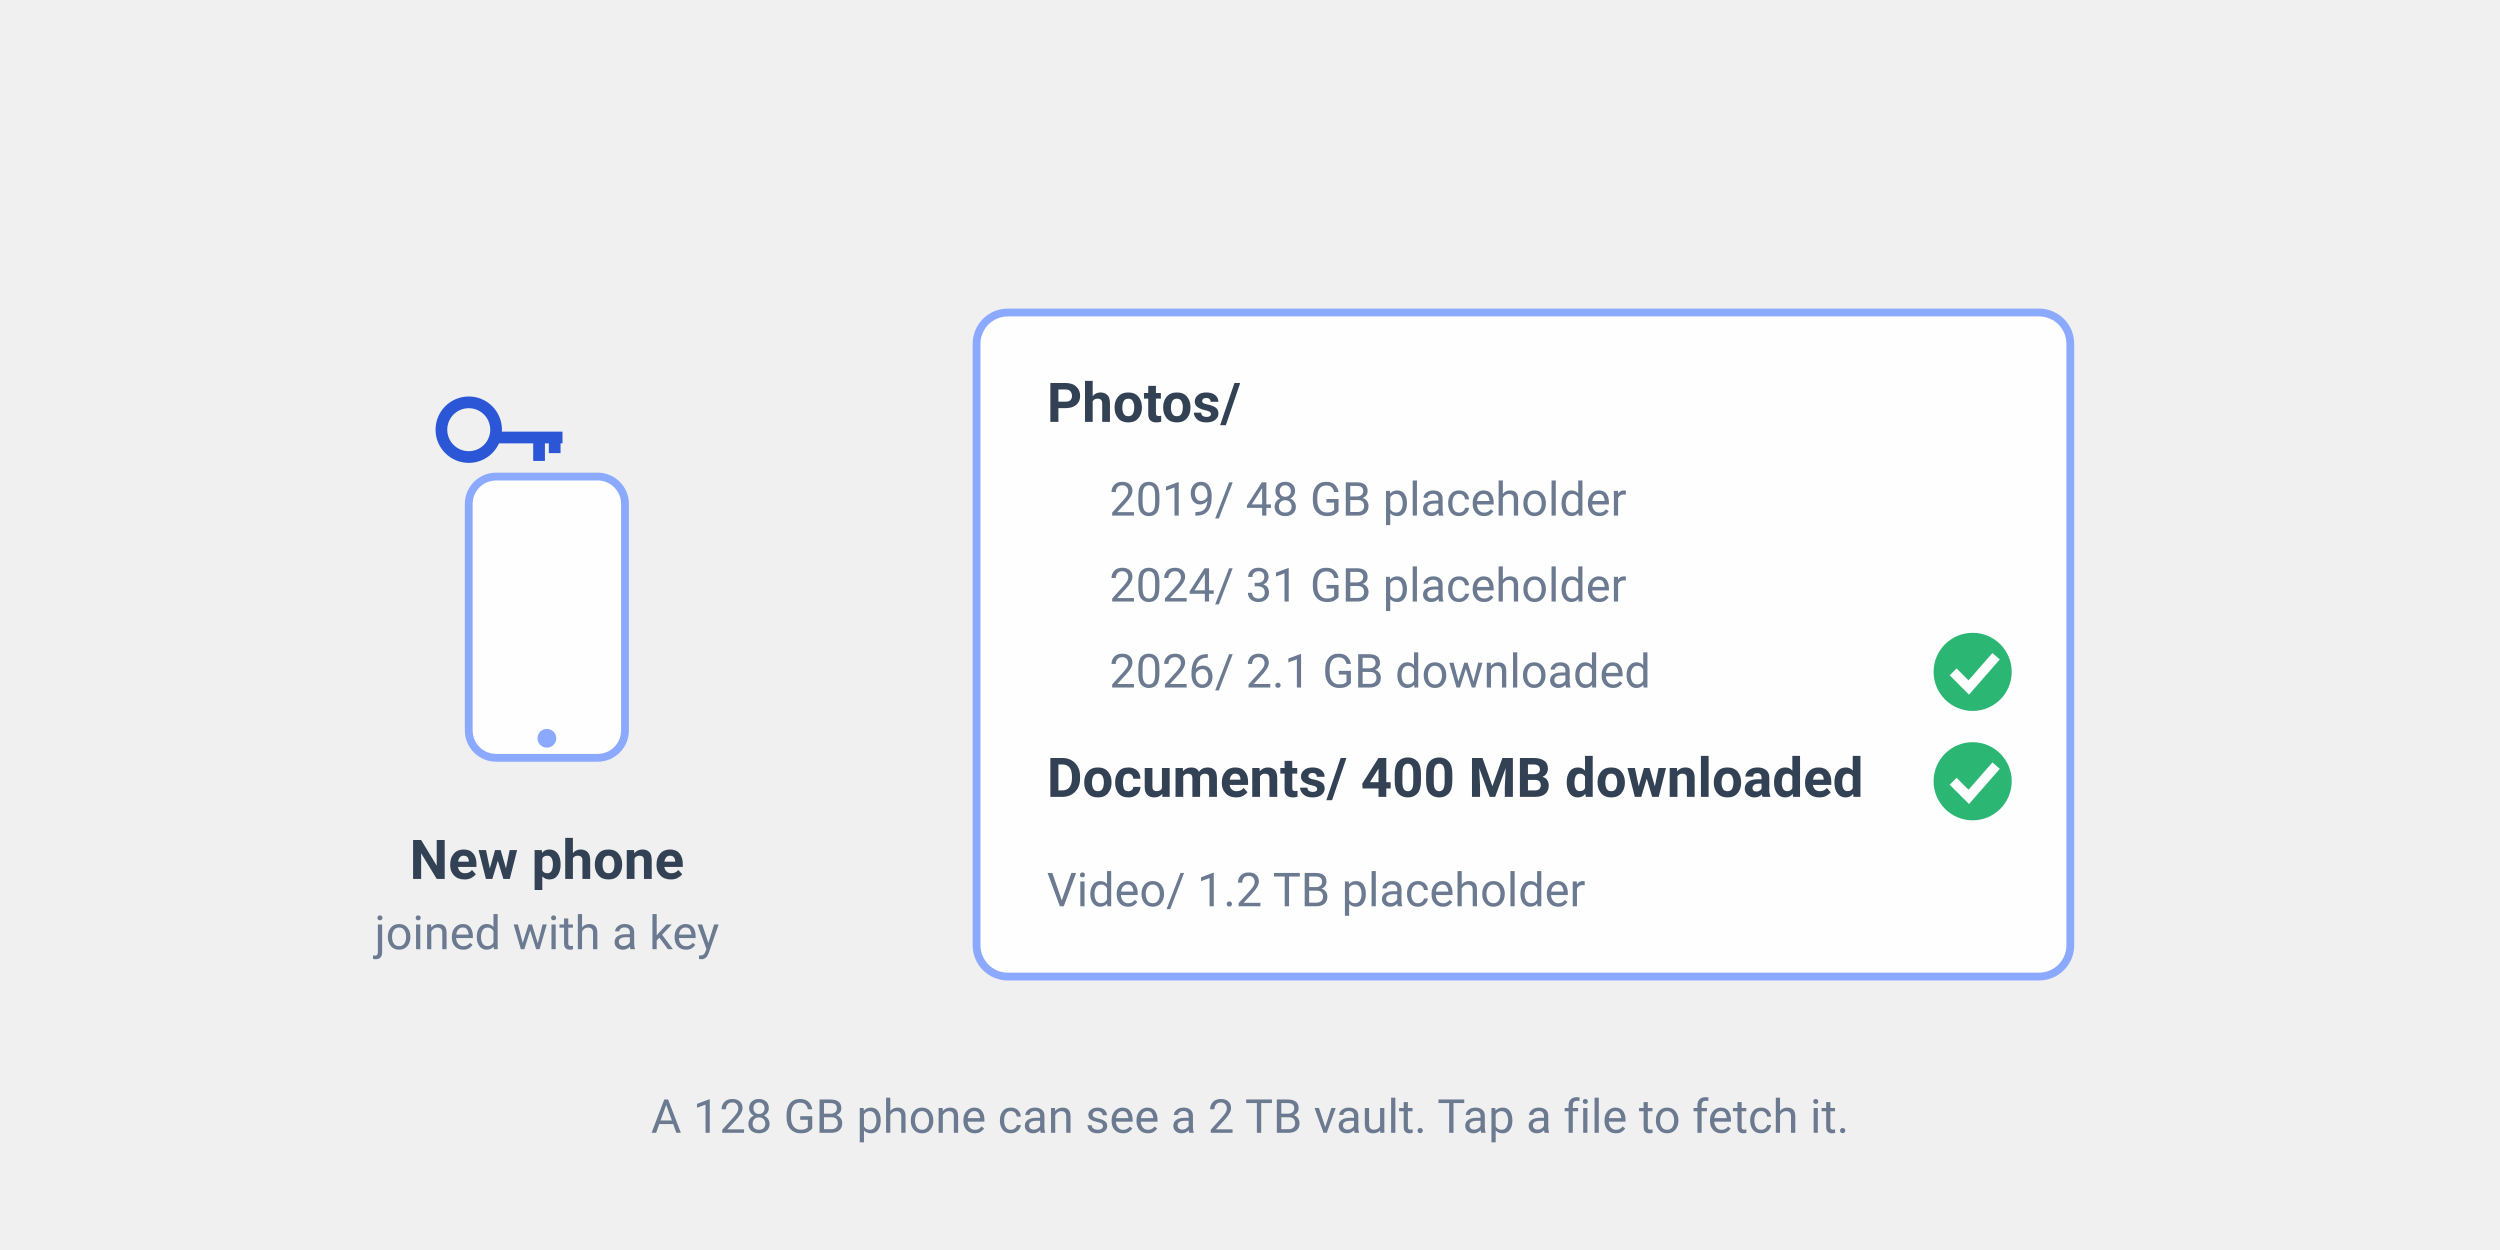
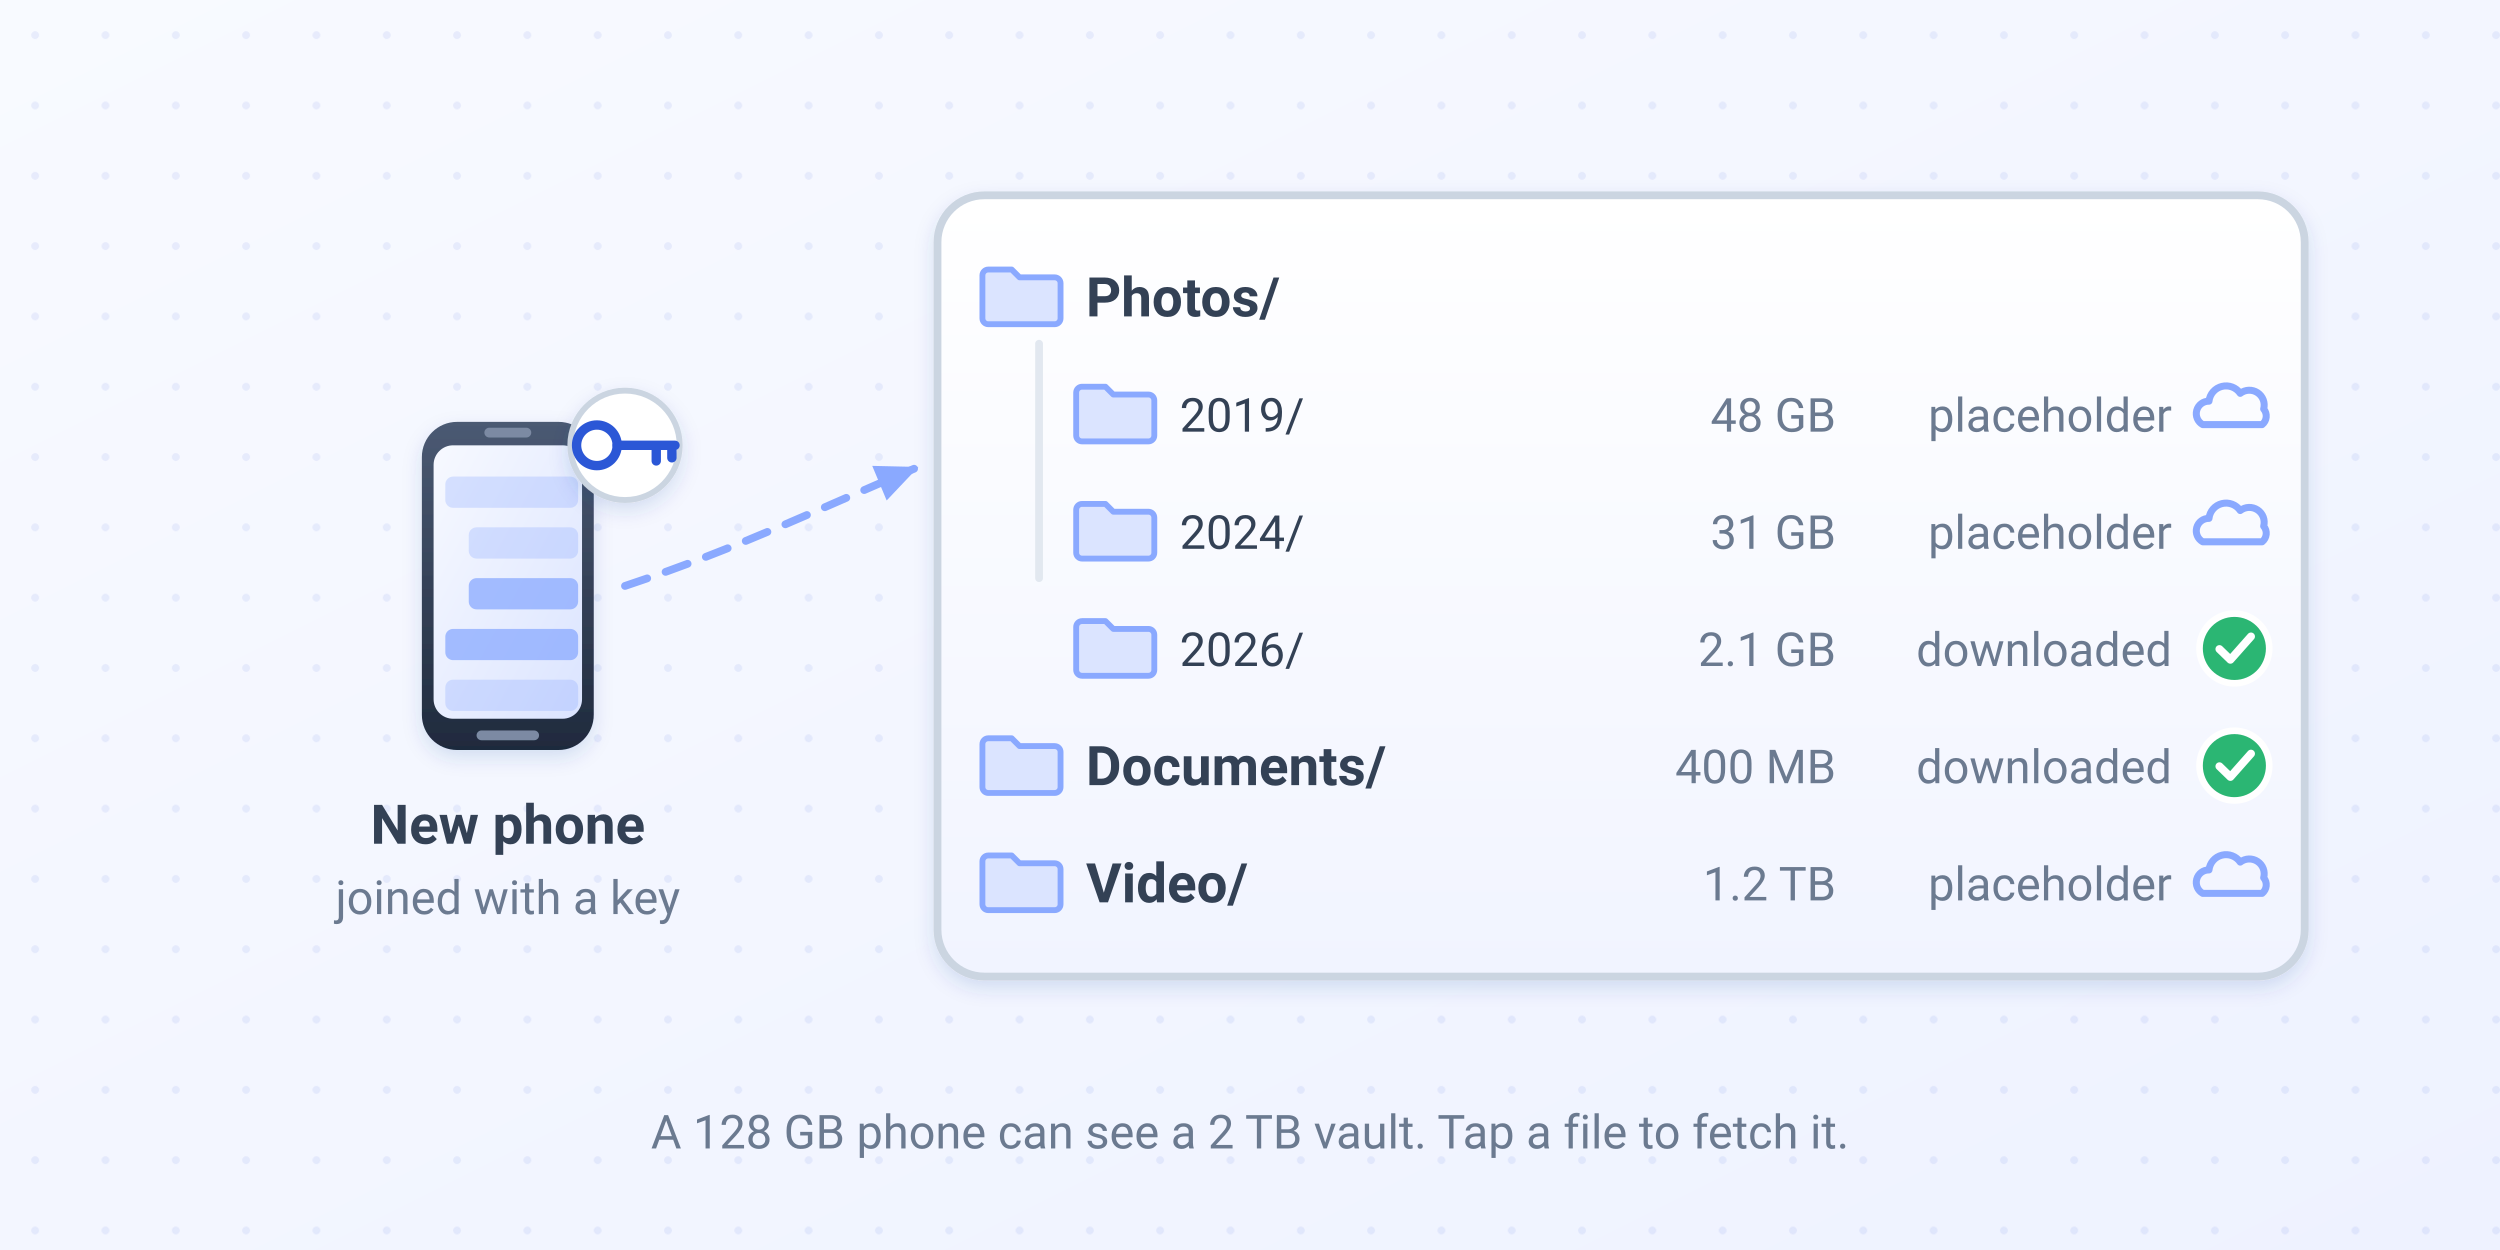
<svg xmlns="http://www.w3.org/2000/svg" viewBox="0 0 640 320" width="640" height="320" role="img" aria-label="A new small phone shows the whole tree as placeholders and downloads only what is needed">
  <defs>
-     <g id="lock">
-       <rect x="-8" y="-2" width="16" height="12" rx="3" fill="#2b57d6" />
-       <path d="M-4.5 -2 V-6 a4.5 4.5 0 0 1 9 0 V-2" fill="none" stroke="#2b57d6" stroke-width="2.4" />
-       <circle cx="0" cy="4" r="1.8" fill="#fff" />
-     </g>
-     <g id="device">
-       <rect x="-44" y="-30" width="88" height="56" rx="6" fill="#fff" fill-opacity="0.95" stroke="#8aa9ff" stroke-width="2" />
-       <rect x="-54" y="26" width="108" height="6" rx="3" fill="#8aa9ff" />
-     </g>
-     <g id="phone">
-       <rect x="-20" y="-38" width="40" height="72" rx="7" fill="#fff" fill-opacity="0.95" stroke="#8aa9ff" stroke-width="2" />
-       <circle cy="29" r="2.4" fill="#8aa9ff" />
-     </g>
-     <g id="disk">
-       <rect x="-40" y="-16" width="80" height="32" rx="5" fill="#eef2ff" stroke="#8aa9ff" stroke-width="2" />
-       <circle cx="28" cy="0" r="3" fill="#2bb673" />
-     </g>
-     <g id="cloud">
-       <path d="M-40 10 a16 16 0 0 1 10 -30 a20 20 0 0 1 38 -4 a14 14 0 0 1 22 20 a12 12 0 0 1 -6 22 h-58 a13 13 0 0 1 -6 -8z" fill="#fff" fill-opacity="0.95" stroke="#8aa9ff" stroke-width="2" />
-     </g>
-     <g id="house">
-       <path d="M-40 0 L0 -34 L40 0 V36 H-40 Z" fill="#fff" fill-opacity="0.95" stroke="#8aa9ff" stroke-width="2" />
-       <rect x="-10" y="12" width="20" height="24" fill="#8aa9ff" />
-     </g>
-     <g id="file">
-       <path d="M-14 -20 h18 l10 10 v30 h-28 z" fill="#fff" stroke="#8aa9ff" stroke-width="2" />
-       <path d="M4 -20 v10 h10" fill="none" stroke="#8aa9ff" stroke-width="2" />
+     <linearGradient id="bg" x1="0" y1="0" x2="1" y2="1">
+       <stop offset="0" stop-color="#f8faff" />
+       <stop offset="1" stop-color="#eef2ff" />
+     </linearGradient>
+     <pattern id="dots" width="18" height="18" patternUnits="userSpaceOnUse">
+       <circle cx="9" cy="9" r="1" fill="#2b57d6" fill-opacity=".08" />
+     </pattern>
+     <linearGradient id="pg" x1="0" y1="0" x2="1" y2="1">
+       <stop offset="0" stop-color="#3d6ef2" />
+       <stop offset="1" stop-color="#1b3a9a" />
+     </linearGradient>
+     <linearGradient id="wg" x1="0" y1="0" x2="0" y2="1">
+       <stop offset="0" stop-color="#ffffff" />
+       <stop offset="1" stop-color="#f1f4ff" />
+     </linearGradient>
+     <linearGradient id="sg" x1="0" y1="0" x2="1" y2="1">
+       <stop offset="0" stop-color="#f7f9ff" />
+       <stop offset="1" stop-color="#dbe4ff" />
+     </linearGradient>
+     <linearGradient id="dg" x1="0" y1="0" x2="0" y2="1">
+       <stop offset="0" stop-color="#4b5a73" />
+       <stop offset="1" stop-color="#1f2a3d" />
+     </linearGradient>
+     <filter id="sh" x="-20%" y="-20%" width="140%" height="160%">
+       <feDropShadow dx="0" dy="2" stdDeviation="2.5" flood-color="#1b3a9a" flood-opacity=".14" />
+     </filter>
+     <marker id="ah" viewBox="0 0 10 10" refX="8" refY="5" markerWidth="6" markerHeight="6" orient="auto-start-reverse">
+       <path d="M0 1 L9 5 L0 9 z" fill="#8aa9ff" />
+     </marker>
+     <marker id="ahp" viewBox="0 0 10 10" refX="8" refY="5" markerWidth="6" markerHeight="6" orient="auto-start-reverse">
+       <path d="M0 1 L9 5 L0 9 z" fill="#2b57d6" />
+     </marker>
+     <g id="ok">
+       <circle r="11.5" fill="#fff" />
+       <circle r="9.5" fill="#2bb673" />
+       <path d="M-4.5 .2 L-1.2 3.4 L5 -3.6" stroke="#fff" stroke-width="2.4" fill="none" stroke-linecap="round" stroke-linejoin="round" />
    </g>
    <g id="key">
-       <circle r="7" fill="none" stroke="#2b57d6" stroke-width="3" />
-       <path d="M6 2 L24 2 M18 2 v6 M22 2 v4" stroke="#2b57d6" stroke-width="3" fill="none" />
+       <circle cx="-9" r="6.5" fill="none" stroke="#2b57d6" stroke-width="3" />
+       <path d="M-2.5 0 H16 M10 0 v5 M15 0 v4" stroke="#2b57d6" stroke-width="3" fill="none" stroke-linecap="round" />
    </g>
-     <g id="x">
-       <circle r="10" fill="#e0535a" />
-       <path d="M-4 -4 L4 4 M4 -4 L-4 4" stroke="#fff" stroke-width="2.5" />
+     <g id="keyb">
+       <circle r="14" fill="#fff" stroke="#cbd5e1" stroke-width="1.5" filter="url(#sh)" />
+       <use href="#key" transform="scale(.8)" />
    </g>
-     <g id="ok">
-       <circle r="10" fill="#2bb673" />
-       <path d="M-5 0 L-1 4 L6 -4" stroke="#fff" stroke-width="2.5" fill="none" />
+     <g id="phone" filter="url(#sh)">
+       <rect x="-22" y="-42" width="44" height="84" rx="9" fill="url(#dg)" />
+       <rect x="-19" y="-36" width="38" height="70" rx="5" fill="url(#sg)" />
+       <rect x="-6" y="-40.5" width="12" height="2.5" rx="1.25" fill="#7c8aa3" />
+       <rect x="-8" y="37" width="16" height="2.5" rx="1.25" fill="#7c8aa3" />
+     </g>
+     <g id="fo">
+       <path d="M-9 -7 h6 l2 2 h9 a1.5 1.5 0 0 1 1.5 1.5 v9 a1.5 1.5 0 0 1 -1.5 1.5 h-17 a1.5 1.5 0 0 1 -1.5 -1.5 v-11 a1.5 1.5 0 0 1 1.5 -1.5z" fill="#dbe4ff" stroke="#8aa9ff" stroke-width="1.5" stroke-linejoin="round" />
+     </g>
+     <g id="pc">
+       <path transform="translate(-.5 -1.5) scale(.2)" d="M-38 16 A16 16 0 0 1 -30 -14 A22 22 0 0 1 10 -24 A19 19 0 0 1 40 -4 A14 14 0 0 1 38 16 Z" fill="none" stroke="#8aa9ff" stroke-width="9" stroke-linejoin="round" />
    </g>
  </defs>
-   <style>text{font-family:system-ui, -apple-system, 'Segoe UI', Roboto, Helvetica, Arial, sans-serif} .t{font-size:14px;font-weight:600;fill:#334155} .s{font-size:12px;fill:#6b7a90} .d{stroke:#8aa9ff;stroke-width:2.5;stroke-dasharray:6 6;fill:none} .l{stroke:#8aa9ff;stroke-width:2.5;fill:none}</style>
-   <use href="#phone" x="140" y="160" />
-   <use href="#key" x="120" y="110" />
-   <text x="140" y="225" text-anchor="middle" class="t">New phone</text>
-   <text x="140" y="243" text-anchor="middle" class="s">joined with a key</text>
-   <rect x="250" y="80" width="280" height="170" rx="8" fill="#fff" fill-opacity="0.95" stroke="#8aa9ff" stroke-width="2" />
-   <text x="268" y="108" class="t">Photos/</text>
-   <text x="284" y="132" class="s">2019/ 48 GB  placeholder</text>
-   <text x="284" y="154" class="s">2024/ 31 GB  placeholder</text>
-   <text x="284" y="176" class="s">2026/ 2.1 GB  downloaded</text>
-   <use href="#ok" x="505" y="172" />
-   <text x="268" y="204" class="t">Documents/ 400 MB  downloaded</text>
-   <use href="#ok" x="505" y="200" />
-   <text x="268" y="232" class="s">Video/ 1.2 TB  placeholder</text>
-   <text x="320" y="290" text-anchor="middle" class="s">A 128 GB phone can see a 2 TB vault. Tap a file to fetch it.</text>
+   <style>text{font-family:system-ui,-apple-system,'Segoe UI',Roboto,Helvetica,Arial,sans-serif}.t{font-size:14px;font-weight:600;fill:#334155}.s{font-size:12px;fill:#6b7a90}.n{font-size:12px;fill:#334155}.w{font-size:12px;font-weight:600;fill:#fff}.d{stroke:#8aa9ff;stroke-width:2;stroke-dasharray:6 5;fill:none;stroke-linecap:round;marker-end:url(#ah)}.dd{stroke:#8aa9ff;stroke-width:2;stroke-dasharray:6 5;fill:none;stroke-linecap:round;marker-end:url(#ah);marker-start:url(#ah)}.l{stroke:#2b57d6;stroke-width:2;fill:none;stroke-linecap:round;marker-end:url(#ahp);marker-start:url(#ahp)}.tr{stroke:#cbd5e1;stroke-width:2;stroke-dasharray:7 6;fill:none;stroke-linecap:round}.m{text-anchor:middle}.e{text-anchor:end}</style>
+   <rect width="640" height="320" fill="url(#bg)" />
+   <rect width="640" height="320" fill="url(#dots)" />
+   <use href="#phone" x="130" y="150" />
+   <rect x="114" y="122" width="34" height="8" rx="2" fill="#8aa9ff" fill-opacity=".3" />
+   <rect x="120" y="135" width="28" height="8" rx="2" fill="#8aa9ff" fill-opacity=".3" />
+   <rect x="120" y="148" width="28" height="8" rx="2" fill="#8aa9ff" fill-opacity=".75" />
+   <rect x="114" y="161" width="34" height="8" rx="2" fill="#8aa9ff" fill-opacity=".75" />
+   <rect x="114" y="174" width="34" height="8" rx="2" fill="#8aa9ff" fill-opacity=".3" />
+   <use href="#keyb" x="160" y="114" />
+   <text x="130" y="216" class="t m">New phone</text>
+   <text x="130" y="234" class="s m">joined with a key</text>
+   <rect x="240" y="50" width="350" height="200" rx="12" fill="url(#wg)" stroke="#cbd5e1" stroke-width="2" filter="url(#sh)" />
+   <path d="M266 88 V 148" stroke="#e2e8f0" stroke-width="2" stroke-linecap="round" />
+   <use href="#fo" x="262" y="76" />
+   <text x="278" y="81" class="t">Photos/</text>
+   <text x="470" y="80.5" class="s e" />
+   <text x="556" y="80.5" class="s e" />
+   <use href="#fo" x="286" y="106" />
+   <text x="302" y="110.5" class="n">2019/</text>
+   <text x="470" y="110.5" class="s e">48 GB</text>
+   <text x="556" y="110.5" class="s e">placeholder</text>
+   <use href="#pc" x="572" y="107" />
+   <use href="#fo" x="286" y="136" />
+   <text x="302" y="140.5" class="n">2024/</text>
+   <text x="470" y="140.5" class="s e">31 GB</text>
+   <text x="556" y="140.5" class="s e">placeholder</text>
+   <use href="#pc" x="572" y="137" />
+   <use href="#fo" x="286" y="166" />
+   <text x="302" y="170.5" class="n">2026/</text>
+   <text x="470" y="170.5" class="s e">2.1 GB</text>
+   <text x="556" y="170.5" class="s e">downloaded</text>
+   <use href="#ok" transform="translate(572 166) scale(.85)" />
+   <use href="#fo" x="262" y="196" />
+   <text x="278" y="201" class="t">Documents/</text>
+   <text x="470" y="200.5" class="s e">400 MB</text>
+   <text x="556" y="200.5" class="s e">downloaded</text>
+   <use href="#ok" transform="translate(572 196) scale(.85)" />
+   <use href="#fo" x="262" y="226" />
+   <text x="278" y="231" class="t">Video/</text>
+   <text x="470" y="230.5" class="s e">1.2 TB</text>
+   <text x="556" y="230.5" class="s e">placeholder</text>
+   <use href="#pc" x="572" y="227" />
+   <path class="d" d="M160 150 C 190 140, 210 130, 234 120" />
+   <text x="320" y="294" class="s m">A 128 GB phone can see a 2 TB vault. Tap a file to fetch it.</text>
</svg>
